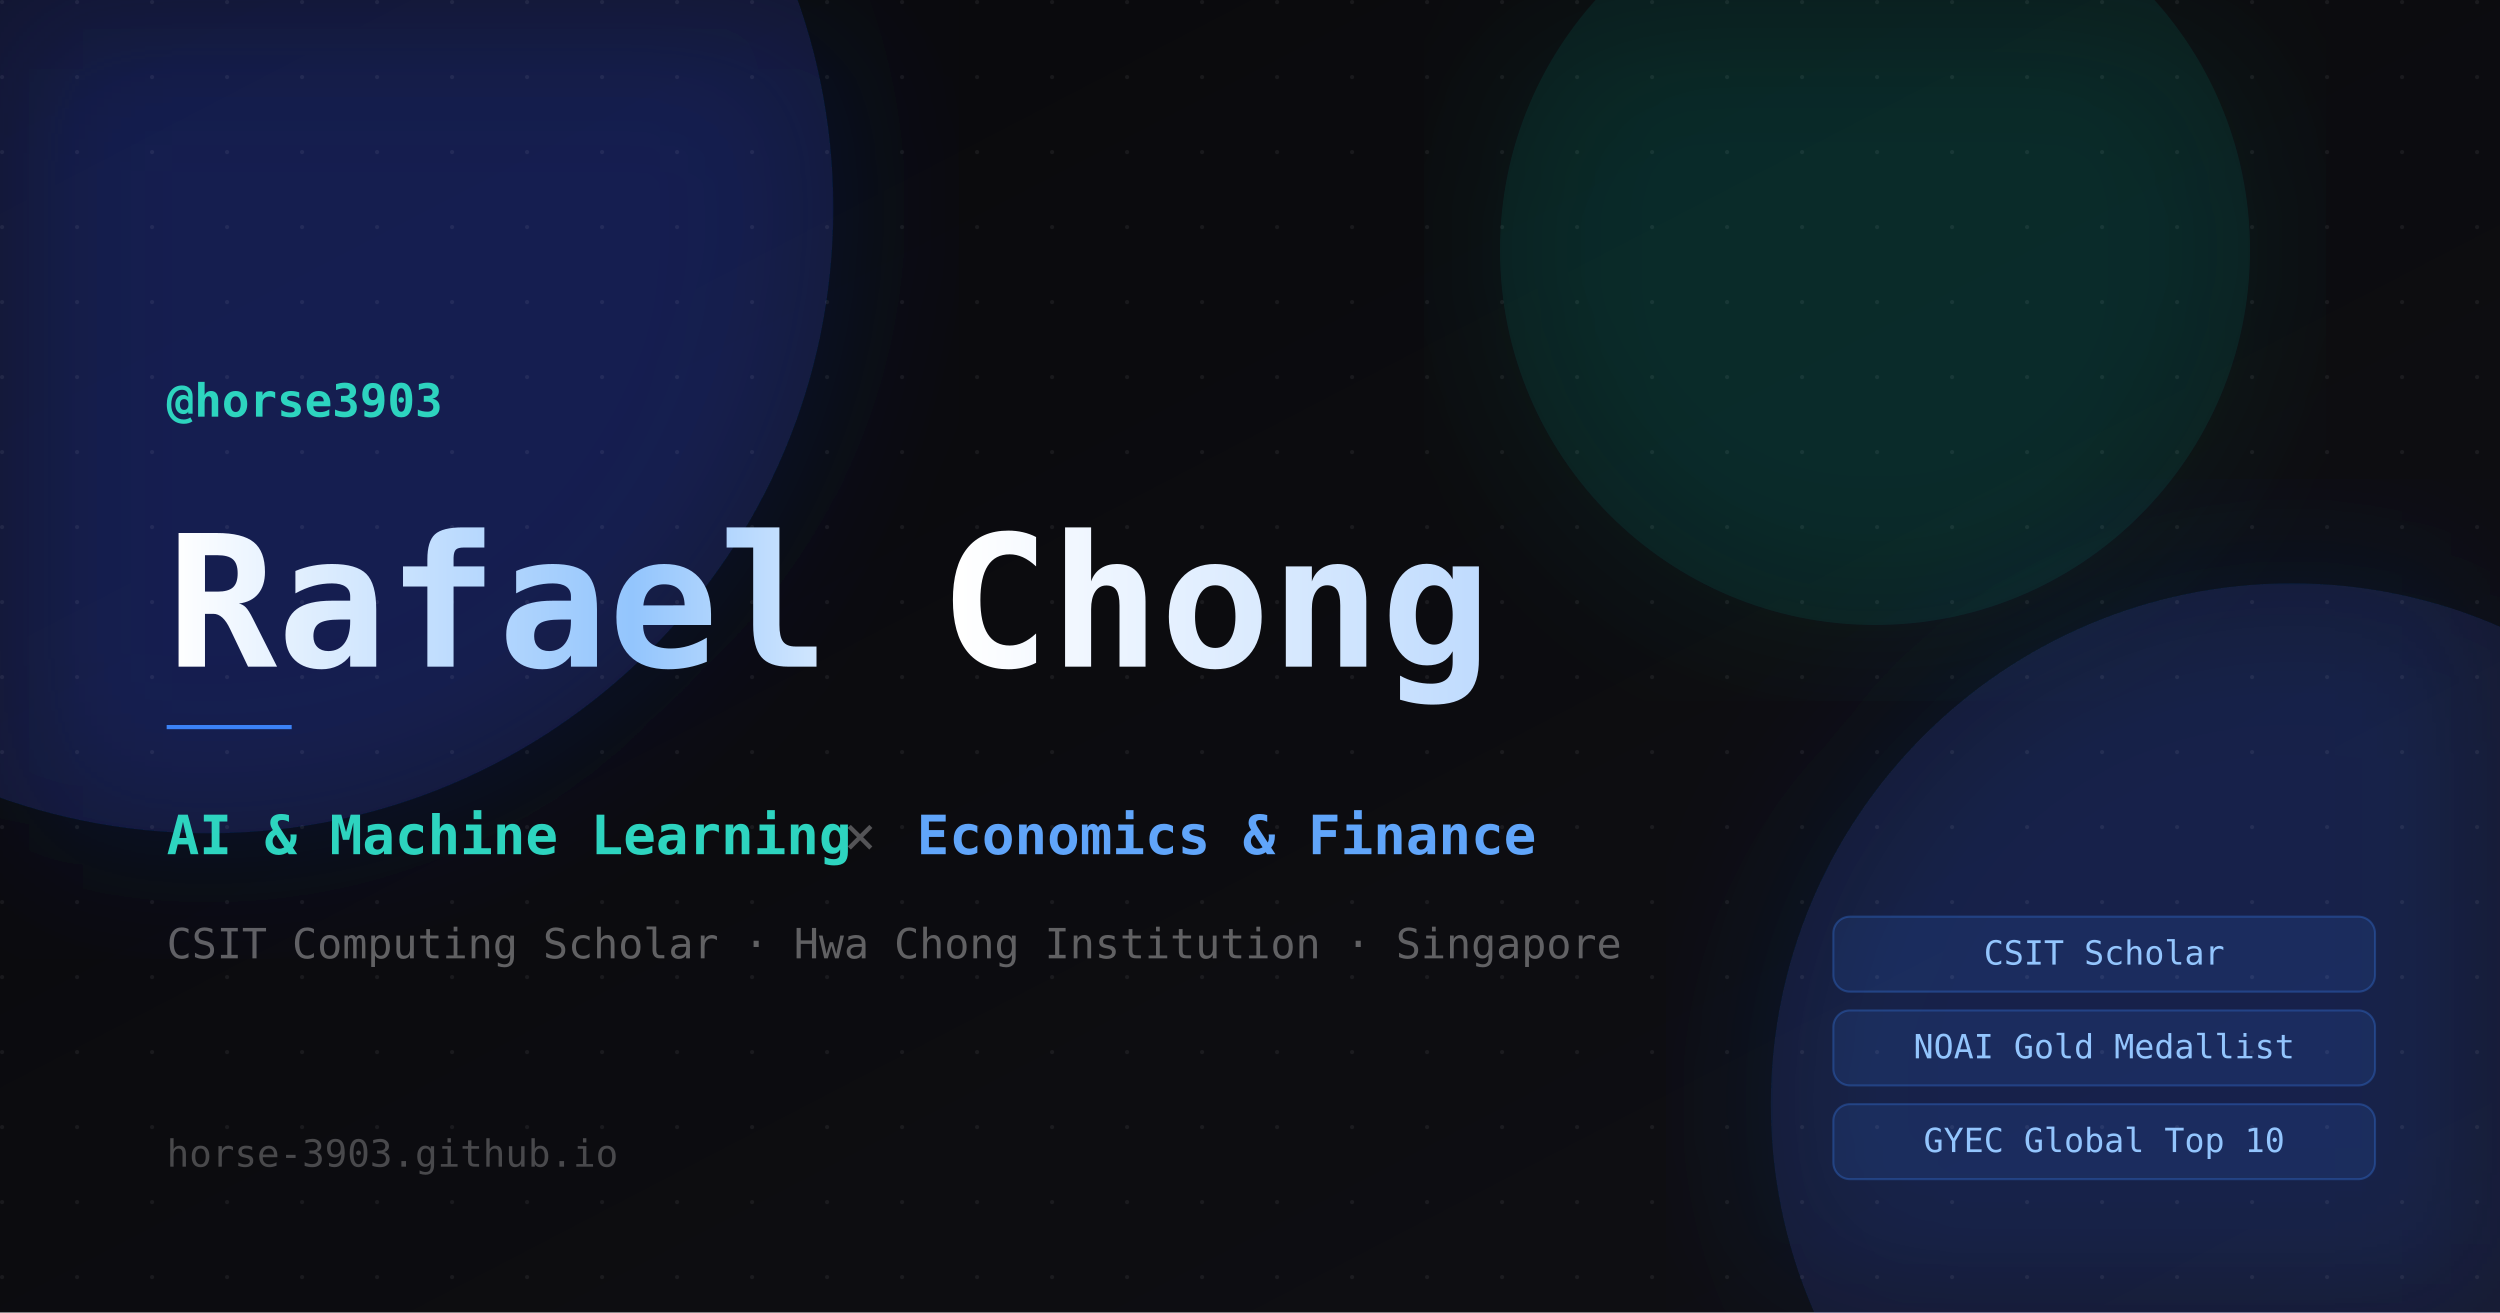
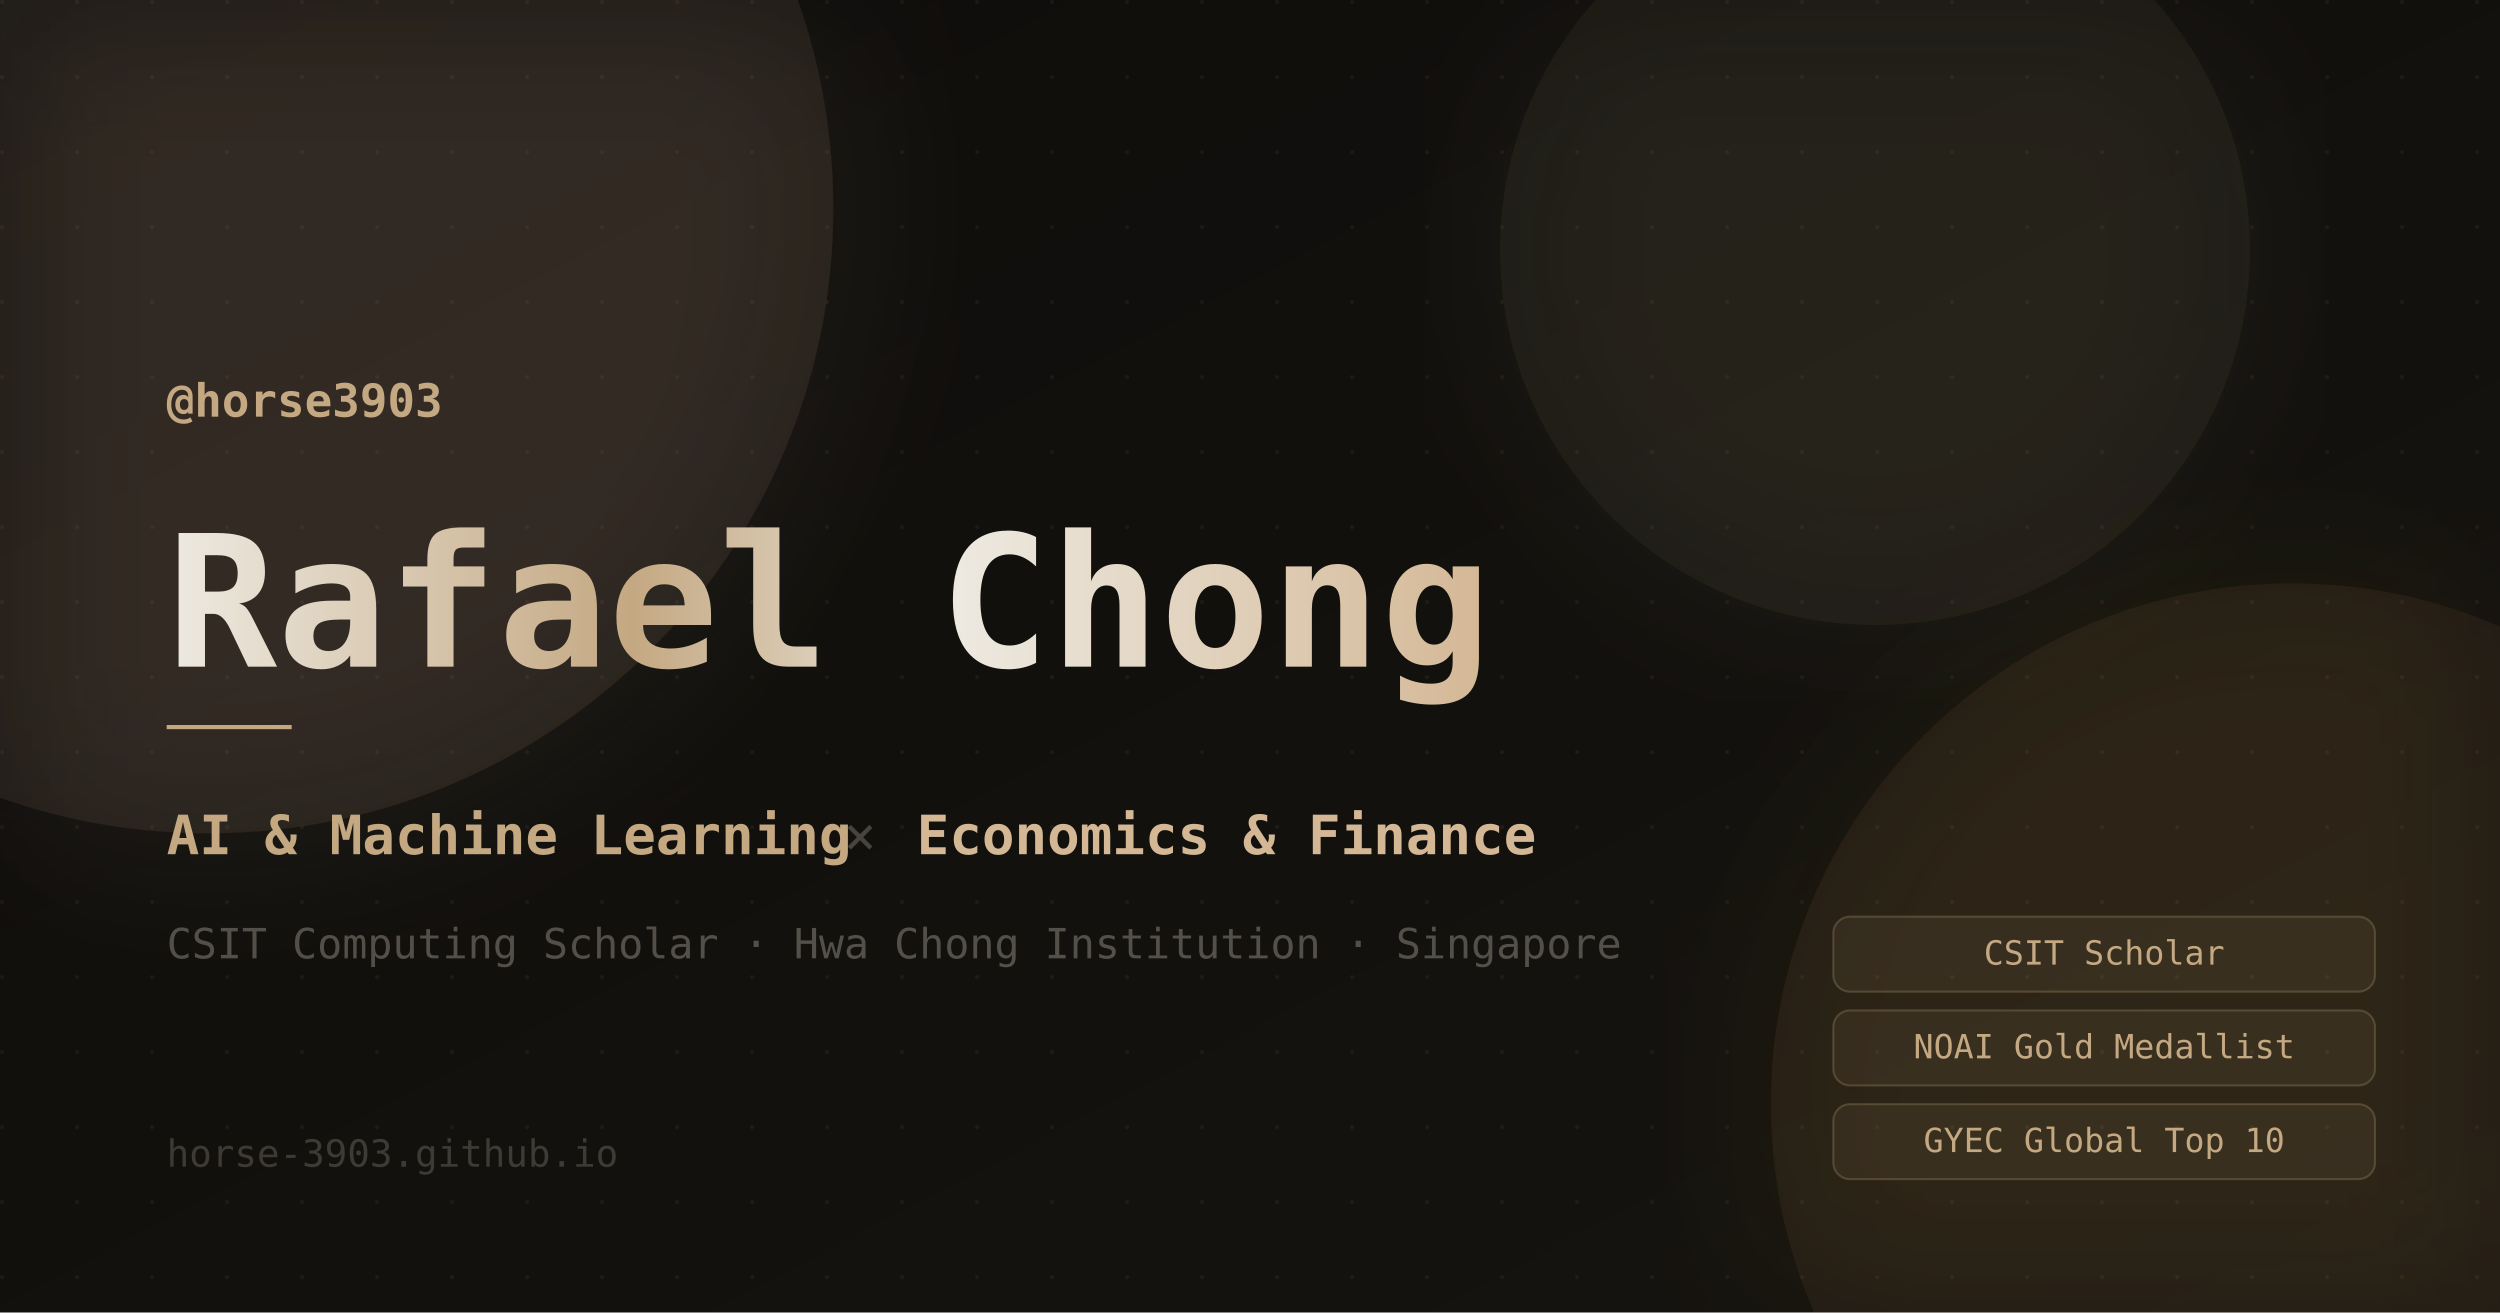
<svg xmlns="http://www.w3.org/2000/svg" width="1200" height="630" viewBox="0 0 1200 630">
  <defs>
    <linearGradient id="bg" x1="0%" y1="0%" x2="100%" y2="100%">
-       <stop offset="0%" style="stop-color:#09090b" />
-       <stop offset="100%" style="stop-color:#0f0f14" />
+       <stop offset="0%" style="stop-color:#0e0d0b" />
+       <stop offset="100%" style="stop-color:#161410" />
    </linearGradient>
    <linearGradient id="name-grad" x1="0%" y1="0%" x2="100%" y2="0%">
-       <stop offset="0%" style="stop-color:#ffffff" />
-       <stop offset="35%" style="stop-color:#93c5fd" />
-       <stop offset="60%" style="stop-color:#ffffff" />
-       <stop offset="100%" style="stop-color:#bfdbfe" />
+       <stop offset="0%" style="stop-color:#ede9e0" />
+       <stop offset="35%" style="stop-color:#c4a882" />
+       <stop offset="60%" style="stop-color:#ede9e0" />
+       <stop offset="100%" style="stop-color:#d4b896" />
    </linearGradient>
    <filter id="glow">
      <feGaussianBlur stdDeviation="40" result="blur" />
      <feComposite in="SourceGraphic" in2="blur" operator="over" />
    </filter>
  </defs>
  <rect width="1200" height="630" fill="url(#bg)" />
-   <circle cx="100" cy="100" r="300" fill="rgba(29,78,216,0.18)" filter="url(#glow)" />
-   <circle cx="1100" cy="530" r="250" fill="rgba(37,99,235,0.14)" filter="url(#glow)" />
-   <circle cx="900" cy="120" r="180" fill="rgba(45,212,191,0.08)" filter="url(#glow)" />
+   <circle cx="100" cy="100" r="300" fill="rgba(196,168,130,0.10)" filter="url(#glow)" />
+   <circle cx="1100" cy="530" r="250" fill="rgba(196,148,62,0.08)" filter="url(#glow)" />
+   <circle cx="900" cy="120" r="180" fill="rgba(196,168,130,0.06)" filter="url(#glow)" />
  <pattern id="dots" x="0" y="0" width="36" height="36" patternUnits="userSpaceOnUse">
-     <circle cx="1" cy="1" r="1" fill="rgba(255,255,255,0.06)" />
+     <circle cx="1" cy="1" r="1" fill="rgba(196,168,130,0.07)" />
  </pattern>
  <rect width="1200" height="630" fill="url(#dots)" />
-   <text x="80" y="200" font-family="monospace" font-size="22" font-weight="600" fill="#2dd4bf">@horse3903</text>
+   <text x="80" y="200" font-family="monospace" font-size="22" font-weight="600" fill="#c4a882">@horse3903</text>
  <text x="80" y="320" font-family="monospace" font-size="88" font-weight="700" fill="url(#name-grad)">Rafael Chong</text>
-   <rect x="80" y="348" width="60" height="2" fill="#3b82f6" />
-   <text x="80" y="410" font-family="monospace" font-size="26" font-weight="600" fill="#2dd4bf">AI &amp; Machine Learning</text>
-   <text x="405" y="410" font-family="monospace" font-size="26" fill="rgba(255,255,255,0.3)">×</text>
-   <text x="440" y="410" font-family="monospace" font-size="26" font-weight="600" fill="#60a5fa">Economics &amp; Finance</text>
-   <text x="80" y="460" font-family="monospace" font-size="20" fill="rgba(255,255,255,0.35)">CSIT Computing Scholar · Hwa Chong Institution · Singapore</text>
-   <text x="80" y="560" font-family="monospace" font-size="18" fill="rgba(255,255,255,0.25)">horse-3903.github.io</text>
-   <rect x="880" y="440" width="260" height="36" rx="8" fill="rgba(59,130,246,0.12)" stroke="rgba(59,130,246,0.3)" stroke-width="1" />
-   <text x="1010" y="463" font-family="monospace" font-size="16" fill="#93c5fd" text-anchor="middle">CSIT Scholar</text>
-   <rect x="880" y="485" width="260" height="36" rx="8" fill="rgba(59,130,246,0.12)" stroke="rgba(59,130,246,0.3)" stroke-width="1" />
-   <text x="1010" y="508" font-family="monospace" font-size="16" fill="#93c5fd" text-anchor="middle">NOAI Gold Medallist</text>
-   <rect x="880" y="530" width="260" height="36" rx="8" fill="rgba(59,130,246,0.12)" stroke="rgba(59,130,246,0.3)" stroke-width="1" />
-   <text x="1010" y="553" font-family="monospace" font-size="16" fill="#93c5fd" text-anchor="middle">GYEC Global Top 10</text>
+   <rect x="80" y="348" width="60" height="2" fill="#c4a882" />
+   <text x="80" y="410" font-family="monospace" font-size="26" font-weight="600" fill="#c4a882">AI &amp; Machine Learning</text>
+   <text x="405" y="410" font-family="monospace" font-size="26" fill="rgba(235,225,210,0.25)">×</text>
+   <text x="440" y="410" font-family="monospace" font-size="26" font-weight="600" fill="#d4b896">Economics &amp; Finance</text>
+   <text x="80" y="460" font-family="monospace" font-size="20" fill="rgba(235,225,210,0.30)">CSIT Computing Scholar · Hwa Chong Institution · Singapore</text>
+   <text x="80" y="560" font-family="monospace" font-size="18" fill="rgba(235,225,210,0.20)">horse-3903.github.io</text>
+   <rect x="880" y="440" width="260" height="36" rx="8" fill="rgba(196,168,130,0.08)" stroke="rgba(196,168,130,0.25)" stroke-width="1" />
+   <text x="1010" y="463" font-family="monospace" font-size="16" fill="#c4a882" text-anchor="middle">CSIT Scholar</text>
+   <rect x="880" y="485" width="260" height="36" rx="8" fill="rgba(196,168,130,0.08)" stroke="rgba(196,168,130,0.25)" stroke-width="1" />
+   <text x="1010" y="508" font-family="monospace" font-size="16" fill="#c4a882" text-anchor="middle">NOAI Gold Medallist</text>
+   <rect x="880" y="530" width="260" height="36" rx="8" fill="rgba(196,168,130,0.08)" stroke="rgba(196,168,130,0.25)" stroke-width="1" />
+   <text x="1010" y="553" font-family="monospace" font-size="16" fill="#c4a882" text-anchor="middle">GYEC Global Top 10</text>
</svg>
